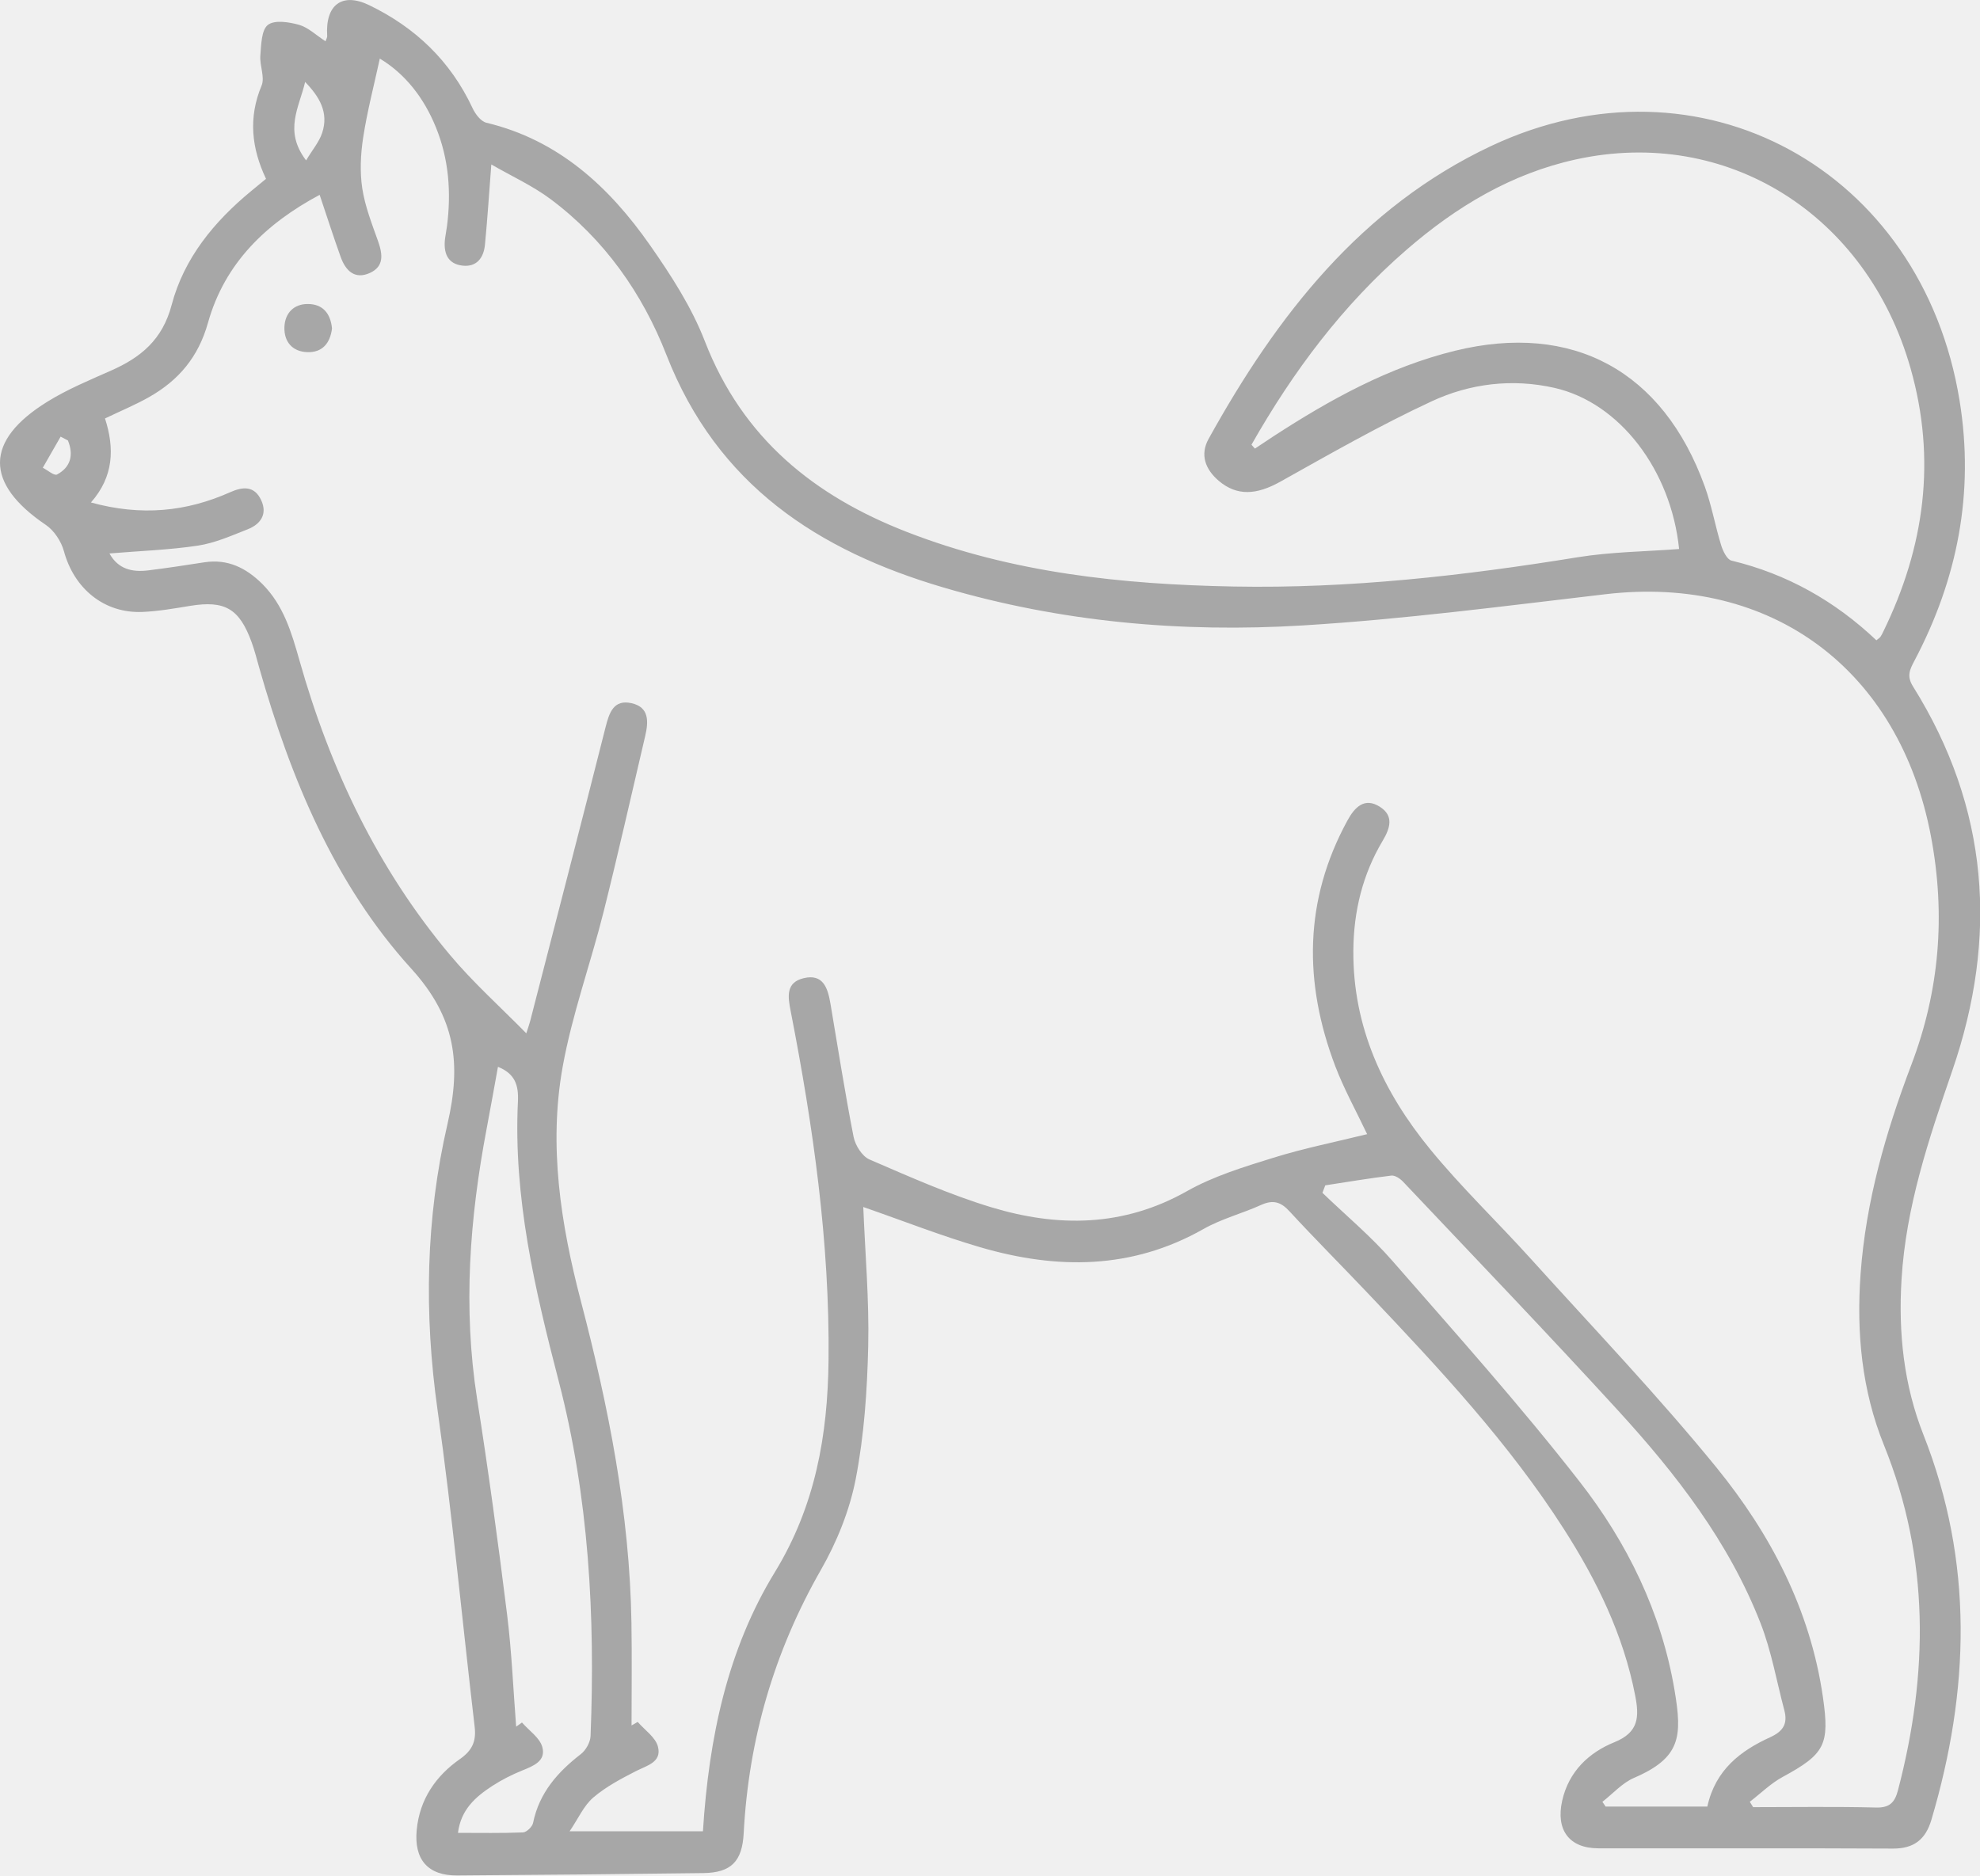
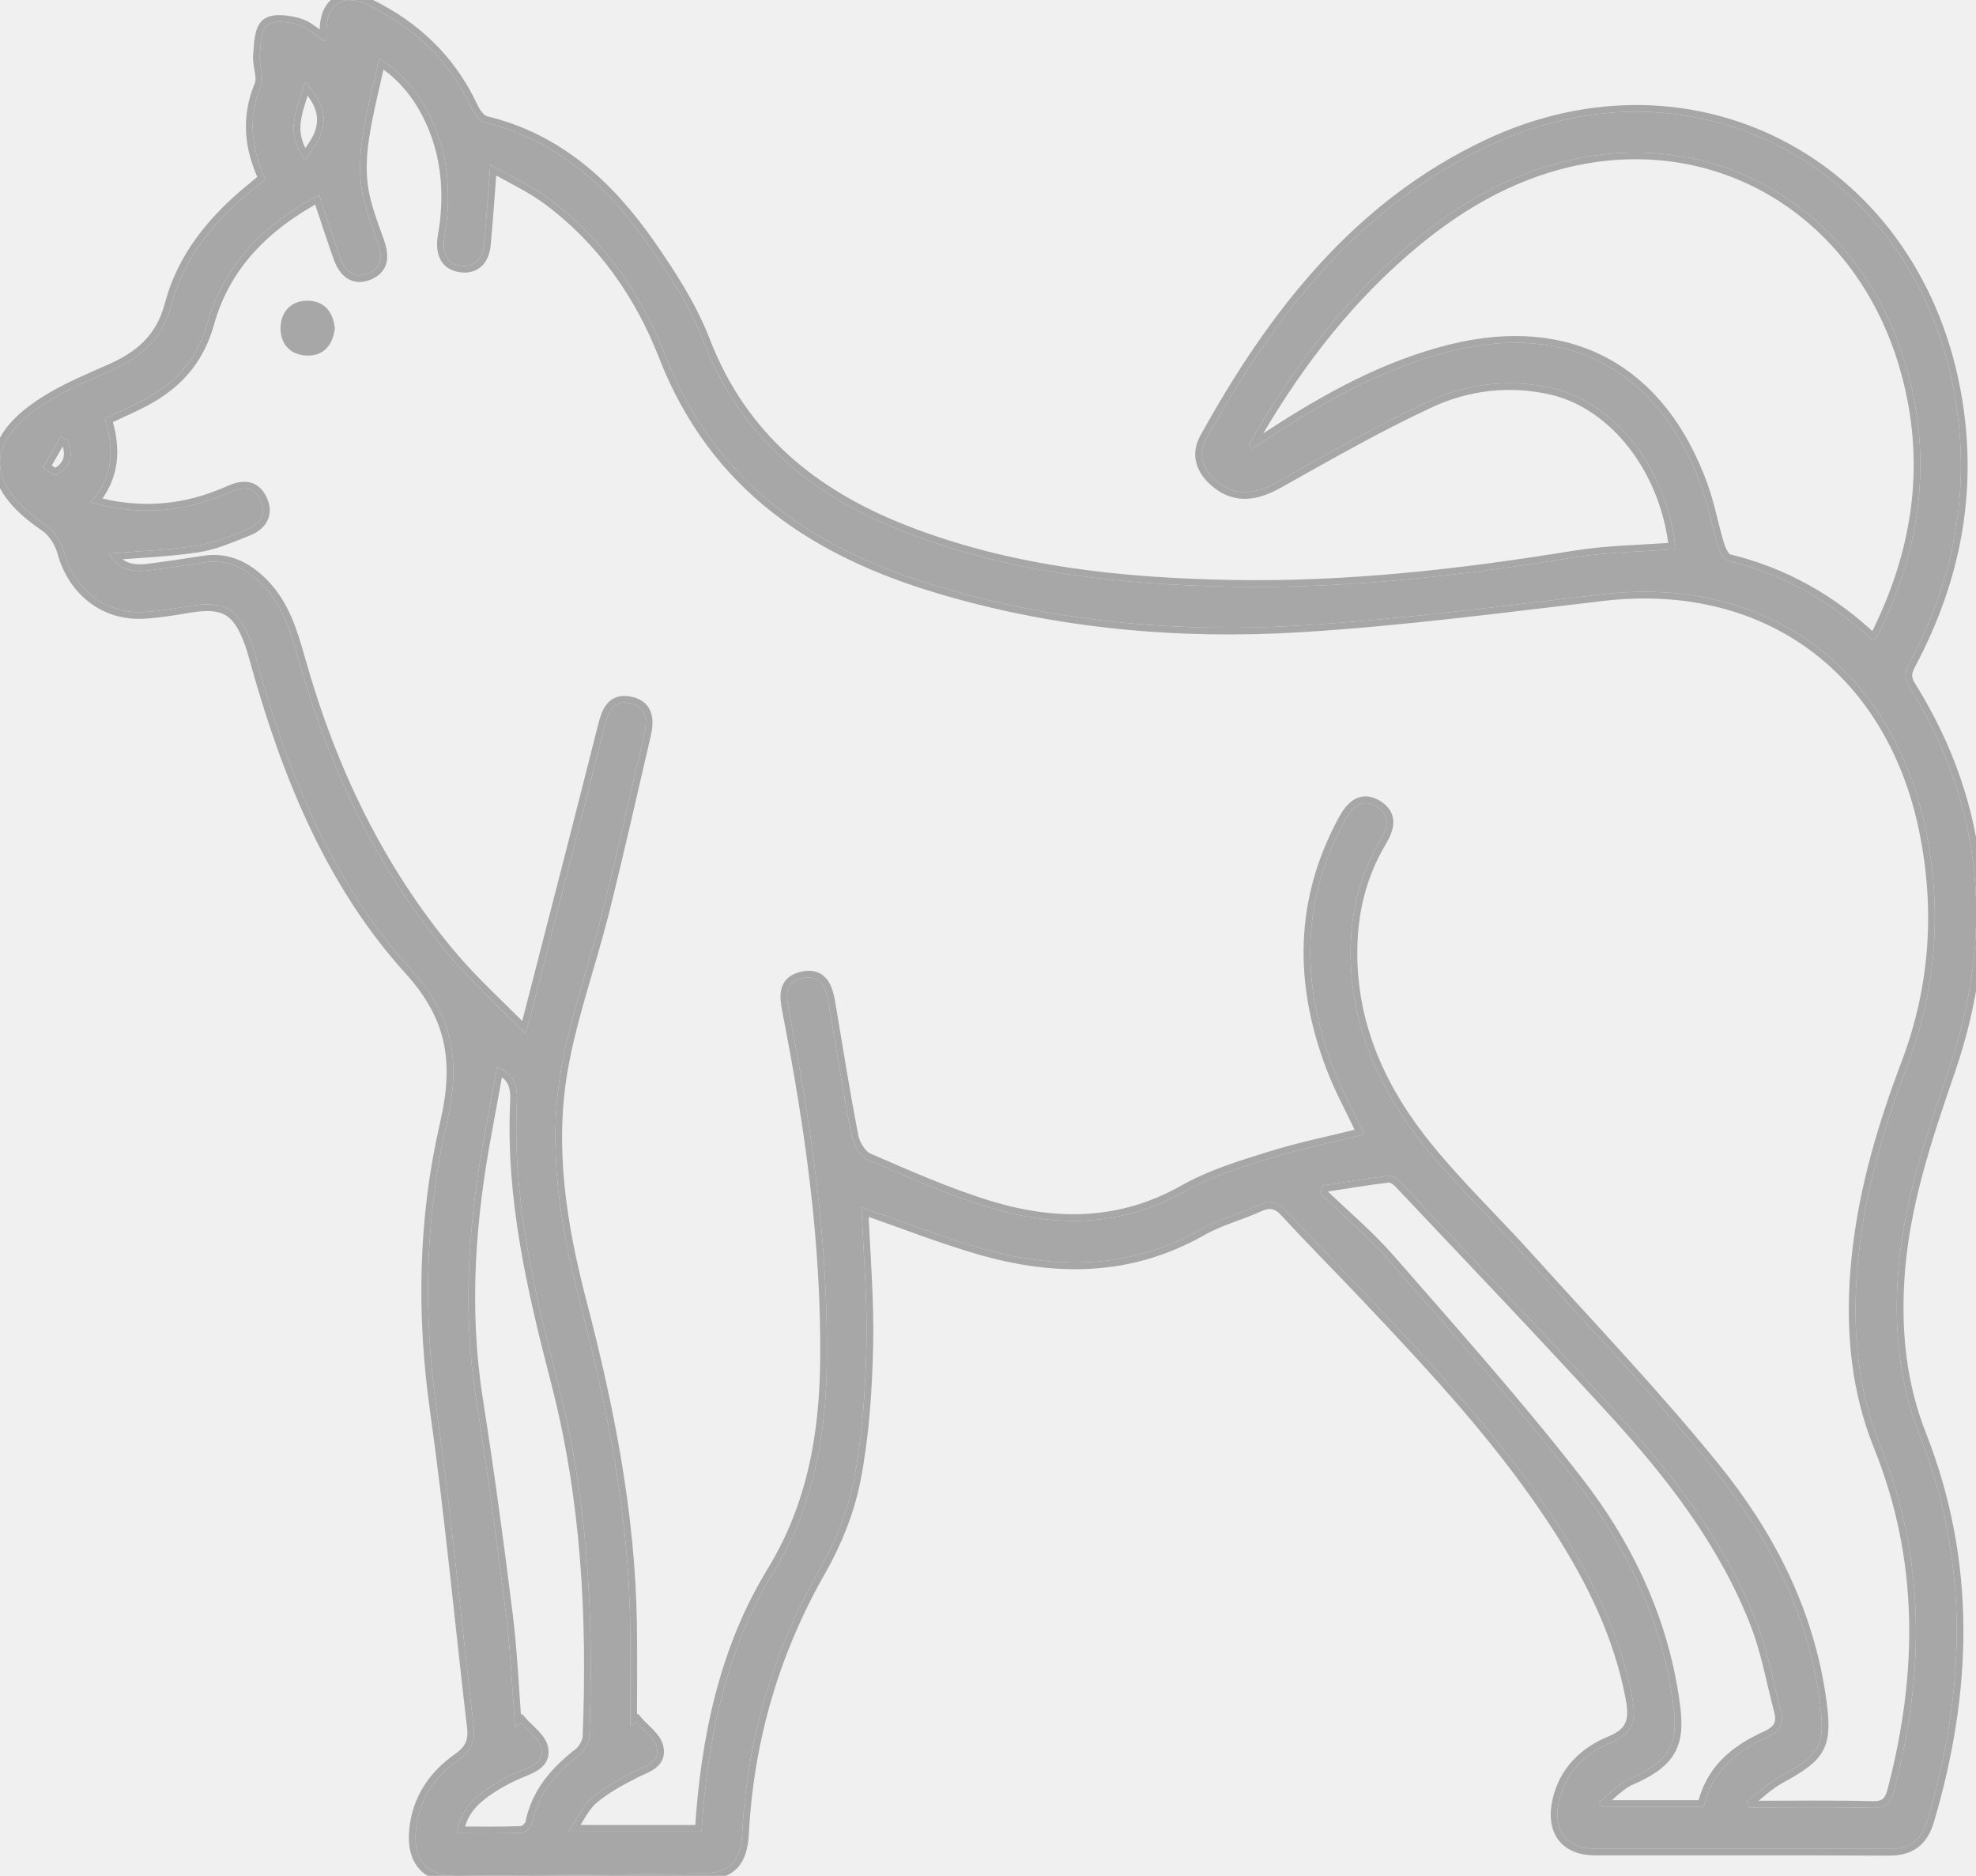
- <svg xmlns="http://www.w3.org/2000/svg" width="57" height="54" viewBox="0 0 57 54" fill="none">
+ <svg xmlns="http://www.w3.org/2000/svg" width="59" height="56" viewBox="0 0 59 56" fill="none">
  <g clip-path="url(#clip0_1263_3488)">
-     <path d="M24.852 34.751C24.905 36.081 25.024 37.422 24.994 38.758C24.965 40.037 24.877 41.33 24.635 42.58C24.459 43.487 24.091 44.398 23.631 45.201C22.285 47.556 21.552 50.074 21.409 52.783C21.367 53.588 21.053 53.919 20.248 53.929C17.887 53.959 15.525 53.983 13.164 53.998C12.322 54.005 11.915 53.545 11.996 52.688C12.08 51.801 12.549 51.129 13.245 50.643C13.599 50.394 13.714 50.13 13.664 49.712C13.307 46.675 13.024 43.628 12.597 40.602C12.204 37.825 12.255 35.072 12.882 32.363C13.282 30.627 13.125 29.306 11.841 27.891C9.629 25.456 8.368 22.41 7.464 19.229C7.394 18.983 7.332 18.733 7.245 18.494C6.892 17.521 6.474 17.282 5.479 17.443C5.021 17.518 4.559 17.6 4.098 17.619C2.998 17.664 2.132 16.946 1.84 15.869C1.762 15.585 1.557 15.273 1.319 15.113C-0.447 13.918 -0.45 12.684 1.371 11.561C1.945 11.206 2.579 10.944 3.199 10.669C4.051 10.292 4.676 9.785 4.941 8.781C5.297 7.431 6.167 6.378 7.229 5.502C7.363 5.391 7.496 5.282 7.658 5.149C7.24 4.266 7.144 3.387 7.531 2.463C7.63 2.226 7.472 1.887 7.495 1.6C7.52 1.291 7.524 0.865 7.711 0.718C7.902 0.567 8.318 0.634 8.607 0.714C8.873 0.79 9.098 1.012 9.371 1.188C9.391 1.128 9.421 1.082 9.419 1.039C9.36 0.138 9.846 -0.23 10.631 0.15C11.951 0.789 12.967 1.75 13.604 3.113C13.683 3.284 13.843 3.496 14.003 3.534C16.072 4.029 17.535 5.373 18.718 7.067C19.321 7.93 19.911 8.844 20.29 9.822C21.378 12.629 23.45 14.283 26.11 15.317C29.141 16.496 32.311 16.827 35.518 16.887C38.839 16.949 42.129 16.578 45.406 16.046C46.372 15.889 47.36 15.881 48.338 15.807C48.105 13.537 46.628 11.591 44.747 11.167C43.537 10.894 42.323 11.04 41.22 11.552C39.729 12.244 38.295 13.065 36.857 13.869C36.173 14.251 35.61 14.289 35.086 13.844C34.701 13.516 34.538 13.095 34.794 12.634C36.762 9.082 39.187 5.966 42.925 4.204C48.933 1.377 55.329 4.868 56.412 11.534C56.844 14.189 56.351 16.678 55.11 19.029C54.98 19.278 54.882 19.462 55.073 19.767C57.257 23.259 57.529 26.975 56.201 30.83C55.525 32.791 54.867 34.741 54.741 36.839C54.648 38.378 54.804 39.872 55.373 41.312C56.819 44.976 56.704 48.674 55.601 52.395C55.432 52.967 55.093 53.225 54.497 53.224C51.668 53.209 48.84 53.221 46.01 53.216C45.174 53.214 44.785 52.688 44.971 51.85C45.16 50.998 45.748 50.456 46.476 50.161C47.181 49.875 47.192 49.43 47.074 48.82C46.734 47.064 45.967 45.502 45.019 44.021C43.432 41.542 41.439 39.41 39.432 37.292C38.665 36.482 37.876 35.693 37.119 34.873C36.869 34.6 36.644 34.54 36.31 34.69C35.762 34.938 35.167 35.09 34.648 35.384C32.579 36.558 30.424 36.553 28.229 35.913C27.1 35.584 26 35.15 24.861 34.755L24.852 34.751ZM39.359 32.659C39.038 31.981 38.693 31.36 38.441 30.701C37.526 28.295 37.534 25.922 38.792 23.62C38.999 23.241 39.282 22.947 39.724 23.229C40.13 23.487 40.022 23.842 39.805 24.206C39.227 25.174 38.968 26.239 38.96 27.367C38.943 29.573 39.825 31.443 41.169 33.086C42.073 34.191 43.11 35.181 44.067 36.241C45.864 38.231 47.719 40.172 49.412 42.25C50.969 44.164 52.113 46.34 52.478 48.862C52.676 50.236 52.534 50.501 51.321 51.16C50.977 51.346 50.688 51.635 50.373 51.876L50.469 52.031C51.65 52.031 52.83 52.012 54.011 52.042C54.405 52.051 54.548 51.891 54.64 51.54C55.517 48.186 55.556 44.875 54.236 41.61C53.597 40.031 53.439 38.369 53.563 36.669C53.716 34.578 54.287 32.599 55.023 30.659C55.836 28.523 56.014 26.335 55.589 24.083C54.682 19.279 51.005 16.548 46.224 17.108C43.321 17.447 40.42 17.83 37.506 18.007C34.011 18.22 30.538 17.911 27.154 16.913C23.557 15.853 20.649 13.972 19.183 10.213C18.492 8.44 17.39 6.883 15.85 5.733C15.332 5.347 14.731 5.074 14.144 4.735C14.078 5.595 14.031 6.321 13.961 7.046C13.924 7.427 13.719 7.694 13.315 7.648C12.877 7.598 12.762 7.274 12.812 6.869C12.826 6.752 12.852 6.636 12.867 6.517C12.993 5.54 12.922 4.581 12.549 3.666C12.203 2.813 11.661 2.124 10.934 1.687C10.764 2.47 10.57 3.209 10.455 3.96C10.381 4.439 10.357 4.947 10.429 5.423C10.508 5.942 10.707 6.446 10.884 6.945C11.016 7.319 11.061 7.667 10.654 7.856C10.218 8.057 9.952 7.8 9.808 7.4C9.603 6.829 9.418 6.253 9.202 5.61C7.67 6.429 6.473 7.564 5.988 9.291C5.709 10.289 5.136 10.953 4.295 11.431C3.895 11.659 3.464 11.835 3.023 12.048C3.298 12.905 3.279 13.716 2.618 14.467C4.07 14.867 5.369 14.733 6.63 14.17C7.003 14.004 7.326 13.991 7.517 14.397C7.708 14.804 7.5 15.094 7.128 15.24C6.661 15.424 6.189 15.634 5.699 15.709C4.87 15.834 4.027 15.862 3.151 15.935C3.402 16.39 3.808 16.479 4.269 16.422C4.806 16.355 5.344 16.274 5.88 16.19C6.552 16.086 7.083 16.347 7.554 16.816C8.163 17.426 8.394 18.213 8.621 19.015C9.506 22.144 10.876 25.024 12.964 27.506C13.621 28.289 14.388 28.975 15.151 29.751C15.204 29.583 15.238 29.494 15.261 29.404C15.988 26.581 16.72 23.759 17.434 20.933C17.541 20.507 17.672 20.133 18.18 20.246C18.695 20.36 18.67 20.78 18.573 21.195C18.176 22.883 17.797 24.577 17.375 26.258C17.001 27.747 16.471 29.203 16.199 30.709C15.788 32.983 16.143 35.246 16.72 37.452C17.516 40.496 18.128 43.562 18.178 46.724C18.194 47.709 18.181 48.694 18.181 49.678L18.358 49.577C18.562 49.813 18.874 50.02 18.942 50.293C19.054 50.738 18.624 50.832 18.31 50.992C17.881 51.212 17.442 51.443 17.078 51.755C16.808 51.986 16.65 52.354 16.398 52.726H20.236C20.407 50.033 20.941 47.495 22.308 45.262C23.47 43.361 23.829 41.327 23.852 39.163C23.888 35.768 23.409 32.43 22.762 29.112C22.679 28.691 22.619 28.287 23.137 28.163C23.695 28.03 23.829 28.444 23.905 28.886C24.122 30.169 24.323 31.455 24.573 32.732C24.621 32.976 24.82 33.291 25.028 33.382C26.183 33.881 27.34 34.397 28.54 34.76C30.451 35.338 32.339 35.329 34.167 34.297C34.936 33.863 35.809 33.597 36.657 33.334C37.54 33.059 38.452 32.878 39.362 32.653L39.359 32.659ZM36.026 12.803L36.127 12.916C36.303 12.8 36.476 12.683 36.652 12.567C38.289 11.503 39.984 10.565 41.891 10.098C45.274 9.271 47.872 10.674 49.076 14.004C49.276 14.557 49.377 15.145 49.551 15.707C49.603 15.872 49.719 16.11 49.846 16.141C51.443 16.524 52.827 17.307 54.017 18.435C54.078 18.384 54.113 18.364 54.135 18.334C54.168 18.286 54.192 18.232 54.219 18.178C55.404 15.751 55.75 13.236 55 10.601C53.737 6.166 49.713 3.642 45.372 4.589C43.513 4.995 41.922 5.95 40.487 7.195C38.654 8.783 37.224 10.696 36.028 12.803H36.026ZM49.151 52.012C49.384 50.953 50.108 50.407 50.962 50.017C51.333 49.848 51.47 49.628 51.367 49.241C51.145 48.405 50.996 47.541 50.685 46.741C49.77 44.392 48.251 42.437 46.582 40.612C44.547 38.388 42.461 36.213 40.391 34.023C40.307 33.935 40.161 33.835 40.055 33.847C39.418 33.924 38.786 34.031 38.152 34.128L38.07 34.343C38.744 34.993 39.469 35.596 40.083 36.301C41.911 38.394 43.767 40.468 45.474 42.659C46.843 44.414 47.829 46.42 48.208 48.672C48.43 49.995 48.39 50.607 47.04 51.188C46.701 51.334 46.431 51.643 46.13 51.877L46.223 52.015H49.151V52.012ZM14.335 30.717C14.222 31.337 14.119 31.92 14.009 32.499C13.521 35.075 13.324 37.657 13.734 40.271C14.059 42.336 14.34 44.409 14.598 46.483C14.731 47.554 14.775 48.636 14.859 49.713L15.027 49.594C15.228 49.826 15.534 50.027 15.611 50.296C15.725 50.7 15.36 50.843 15.039 50.973C14.735 51.096 14.436 51.248 14.161 51.427C13.686 51.738 13.267 52.105 13.184 52.771C13.834 52.771 14.447 52.783 15.057 52.758C15.16 52.753 15.323 52.596 15.346 52.485C15.524 51.614 16.056 51.02 16.723 50.502C16.866 50.391 16.994 50.163 17.001 49.984C17.137 46.535 16.954 43.113 16.083 39.761C15.398 37.122 14.776 34.473 14.91 31.714C14.933 31.237 14.823 30.914 14.337 30.716L14.335 30.717ZM8.812 4.618C8.992 4.315 9.188 4.089 9.275 3.824C9.468 3.238 9.197 2.787 8.784 2.359C8.616 3.091 8.16 3.761 8.812 4.618ZM1.955 12.681L1.745 12.572L1.232 13.467C1.371 13.537 1.56 13.705 1.641 13.662C2.038 13.45 2.124 13.095 1.955 12.681Z" fill="#A7A7A7" />
-     <path d="M9.558 9.456C9.505 9.882 9.279 10.153 8.848 10.139C8.418 10.125 8.171 9.839 8.188 9.412C8.204 9.014 8.46 8.751 8.861 8.753C9.288 8.753 9.516 9.019 9.558 9.458V9.456Z" fill="#A7A7A7" />
+     <mask id="path-1-outside-1_1263_3488" maskUnits="userSpaceOnUse" x="-1" y="-0.998" width="61" height="58" fill="black">
+       <rect fill="white" x="-1" y="-0.998" width="61" height="58" />
+       <path d="M25.724 36.038C25.779 37.417 25.903 38.807 25.87 40.194C25.841 41.52 25.75 42.86 25.499 44.157C25.317 45.098 24.936 46.042 24.46 46.875C23.067 49.317 22.308 51.929 22.16 54.738C22.116 55.573 21.792 55.916 20.959 55.926C18.515 55.957 16.07 55.982 13.626 55.998C12.755 56.005 12.334 55.528 12.417 54.64C12.504 53.72 12.989 53.023 13.71 52.519C14.076 52.261 14.195 51.986 14.144 51.553C13.774 48.403 13.481 45.244 13.039 42.106C12.633 39.226 12.686 36.371 13.334 33.562C13.748 31.761 13.586 30.391 12.256 28.924C9.967 26.399 8.661 23.24 7.726 19.941C7.653 19.686 7.589 19.427 7.499 19.179C7.134 18.17 6.702 17.922 5.671 18.089C5.197 18.167 4.719 18.252 4.242 18.272C3.104 18.318 2.206 17.573 1.904 16.456C1.824 16.162 1.612 15.839 1.366 15.673C-0.462 14.434 -0.466 13.154 1.419 11.989C2.014 11.621 2.669 11.349 3.311 11.065C4.194 10.674 4.84 10.148 5.115 9.106C5.483 7.706 6.383 6.614 7.483 5.705C7.621 5.59 7.76 5.477 7.927 5.339C7.494 4.424 7.395 3.512 7.795 2.554C7.898 2.308 7.734 1.956 7.758 1.659C7.784 1.339 7.788 0.897 7.981 0.744C8.179 0.588 8.61 0.657 8.909 0.741C9.184 0.82 9.417 1.05 9.7 1.232C9.721 1.17 9.751 1.122 9.75 1.078C9.689 0.143 10.192 -0.238 11.004 0.156C12.37 0.818 13.422 1.815 14.081 3.228C14.163 3.405 14.329 3.626 14.494 3.665C16.636 4.178 18.15 5.572 19.375 7.329C19.999 8.224 20.61 9.172 21.002 10.186C22.128 13.097 24.272 14.812 27.026 15.885C30.163 17.107 33.444 17.45 36.764 17.513C40.202 17.577 43.607 17.192 46.999 16.64C47.999 16.478 49.022 16.47 50.034 16.392C49.793 14.038 48.264 12.021 46.317 11.58C45.065 11.298 43.808 11.449 42.666 11.98C41.123 12.697 39.639 13.549 38.15 14.383C37.443 14.779 36.859 14.818 36.317 14.357C35.919 14.017 35.75 13.58 36.015 13.102C38.052 9.418 40.562 6.187 44.431 4.36C50.65 1.427 57.271 5.048 58.391 11.961C58.838 14.715 58.329 17.296 57.044 19.734C56.909 19.992 56.808 20.182 57.005 20.499C59.266 24.12 59.547 27.974 58.173 31.971C57.473 34.005 56.792 36.028 56.661 38.203C56.565 39.8 56.727 41.349 57.316 42.842C58.813 46.642 58.694 50.477 57.552 54.336C57.377 54.929 57.026 55.197 56.409 55.195C53.481 55.18 50.554 55.192 47.624 55.187C46.76 55.185 46.356 54.64 46.549 53.77C46.745 52.887 47.353 52.325 48.107 52.019C48.837 51.722 48.848 51.26 48.726 50.628C48.374 48.807 47.579 47.188 46.599 45.651C44.956 43.08 42.893 40.869 40.816 38.673C40.022 37.833 39.205 37.015 38.422 36.164C38.163 35.882 37.93 35.819 37.584 35.975C37.017 36.231 36.401 36.389 35.864 36.695C33.722 37.912 31.491 37.907 29.219 37.243C28.05 36.902 26.912 36.452 25.734 36.042L25.724 36.038ZM40.74 33.869C40.407 33.166 40.05 32.522 39.79 31.838C38.843 29.343 38.851 26.882 40.153 24.495C40.367 24.102 40.66 23.797 41.118 24.089C41.538 24.357 41.427 24.725 41.202 25.103C40.604 26.107 40.335 27.21 40.327 28.38C40.309 30.669 41.222 32.607 42.613 34.311C43.549 35.458 44.623 36.484 45.613 37.584C47.473 39.647 49.393 41.659 51.145 43.815C52.758 45.799 53.941 48.057 54.319 50.672C54.525 52.096 54.377 52.371 53.121 53.054C52.766 53.248 52.467 53.547 52.141 53.797L52.24 53.958C53.462 53.958 54.684 53.938 55.906 53.969C56.314 53.979 56.462 53.813 56.557 53.449C57.465 49.971 57.505 46.537 56.139 43.151C55.478 41.513 55.314 39.79 55.443 38.027C55.6 35.858 56.192 33.806 56.954 31.794C57.795 29.579 57.98 27.311 57.539 24.974C56.6 19.993 52.795 17.161 47.846 17.741C44.842 18.093 41.838 18.49 38.822 18.674C35.205 18.894 31.61 18.574 28.107 17.539C24.383 16.44 21.374 14.49 19.856 10.591C19.14 8.753 18.001 7.138 16.406 5.945C15.87 5.545 15.248 5.262 14.64 4.91C14.571 5.802 14.523 6.555 14.451 7.307C14.412 7.702 14.2 7.979 13.782 7.932C13.329 7.879 13.21 7.544 13.261 7.123C13.276 7.002 13.303 6.882 13.319 6.759C13.449 5.745 13.375 4.751 12.989 3.801C12.631 2.918 12.07 2.203 11.317 1.75C11.142 2.561 10.941 3.328 10.822 4.107C10.745 4.603 10.721 5.13 10.795 5.623C10.877 6.162 11.083 6.685 11.266 7.202C11.403 7.59 11.449 7.951 11.028 8.147C10.576 8.355 10.301 8.089 10.152 7.674C9.94 7.082 9.748 6.484 9.525 5.817C7.94 6.667 6.7 7.844 6.198 9.635C5.909 10.67 5.316 11.359 4.446 11.855C4.031 12.091 3.586 12.274 3.129 12.494C3.414 13.383 3.395 14.224 2.71 15.002C4.213 15.418 5.557 15.278 6.862 14.695C7.248 14.523 7.583 14.51 7.78 14.93C7.978 15.352 7.763 15.653 7.378 15.804C6.895 15.995 6.406 16.213 5.899 16.29C5.041 16.42 4.168 16.45 3.261 16.525C3.522 16.997 3.941 17.089 4.419 17.03C4.975 16.961 5.531 16.877 6.086 16.79C6.782 16.681 7.332 16.953 7.819 17.439C8.449 18.071 8.689 18.888 8.923 19.719C9.84 22.964 11.258 25.95 13.419 28.525C14.099 29.336 14.893 30.048 15.682 30.853C15.737 30.678 15.772 30.587 15.796 30.493C16.549 27.565 17.306 24.639 18.046 21.709C18.157 21.267 18.292 20.879 18.817 20.995C19.351 21.114 19.325 21.549 19.224 21.98C18.814 23.731 18.422 25.487 17.985 27.23C17.597 28.774 17.049 30.284 16.767 31.847C16.341 34.204 16.71 36.552 17.306 38.839C18.131 41.996 18.764 45.175 18.816 48.454C18.832 49.476 18.819 50.498 18.819 51.518L19.002 51.413C19.213 51.658 19.536 51.873 19.607 52.156C19.723 52.617 19.277 52.714 18.952 52.88C18.509 53.108 18.054 53.348 17.677 53.672C17.398 53.912 17.234 54.293 16.973 54.679H20.946C21.123 51.886 21.676 49.254 23.091 46.938C24.293 44.966 24.665 42.857 24.689 40.613C24.726 37.092 24.231 33.631 23.56 30.191C23.475 29.754 23.412 29.335 23.949 29.206C24.526 29.069 24.665 29.497 24.743 29.956C24.968 31.286 25.176 32.62 25.435 33.944C25.485 34.197 25.69 34.525 25.906 34.618C27.102 35.136 28.3 35.671 29.541 36.047C31.52 36.647 33.473 36.637 35.366 35.568C36.161 35.117 37.065 34.842 37.943 34.569C38.858 34.283 39.801 34.096 40.743 33.862L40.74 33.869ZM37.29 13.277L37.395 13.394C37.576 13.274 37.756 13.153 37.938 13.033C39.633 11.929 41.386 10.956 43.361 10.471C46.862 9.614 49.552 11.069 50.798 14.523C51.005 15.096 51.11 15.706 51.29 16.289C51.343 16.46 51.464 16.706 51.596 16.739C53.248 17.137 54.681 17.948 55.912 19.118C55.975 19.065 56.012 19.044 56.034 19.013C56.068 18.963 56.094 18.907 56.121 18.852C57.348 16.335 57.706 13.726 56.93 10.994C55.623 6.394 51.457 3.777 46.964 4.759C45.039 5.18 43.393 6.17 41.907 7.462C40.01 9.108 38.53 11.092 37.292 13.277H37.29ZM50.875 53.938C51.116 52.841 51.866 52.274 52.75 51.87C53.134 51.694 53.276 51.466 53.169 51.065C52.94 50.197 52.785 49.302 52.464 48.472C51.517 46.036 49.944 44.009 48.216 42.116C46.11 39.809 43.951 37.554 41.808 35.283C41.721 35.191 41.57 35.088 41.461 35.101C40.801 35.18 40.147 35.292 39.491 35.392L39.406 35.615C40.104 36.289 40.854 36.915 41.489 37.646C43.382 39.816 45.303 41.967 47.07 44.239C48.486 46.059 49.507 48.139 49.899 50.475C50.129 51.847 50.087 52.481 48.69 53.084C48.34 53.235 48.06 53.555 47.748 53.798L47.845 53.941H50.875V53.938ZM14.838 31.855C14.721 32.497 14.615 33.102 14.501 33.703C13.996 36.374 13.792 39.052 14.216 41.763C14.552 43.904 14.843 46.054 15.11 48.205C15.248 49.315 15.293 50.437 15.38 51.554L15.554 51.431C15.763 51.671 16.079 51.88 16.158 52.159C16.277 52.578 15.899 52.726 15.567 52.86C15.252 52.989 14.943 53.146 14.658 53.332C14.166 53.654 13.732 54.035 13.647 54.725C14.319 54.725 14.954 54.738 15.586 54.712C15.692 54.707 15.861 54.544 15.885 54.429C16.068 53.526 16.62 52.91 17.309 52.372C17.457 52.257 17.591 52.021 17.597 51.835C17.739 48.259 17.549 44.71 16.647 41.234C15.938 38.497 15.295 35.75 15.433 32.888C15.457 32.394 15.343 32.059 14.84 31.853L14.838 31.855ZM9.121 4.789C9.308 4.475 9.51 4.24 9.6 3.966C9.8 3.358 9.52 2.89 9.092 2.446C8.919 3.205 8.446 3.9 9.121 4.789ZM2.023 13.151L1.806 13.038L1.276 13.966C1.419 14.038 1.615 14.212 1.698 14.168C2.11 13.948 2.198 13.58 2.023 13.151Z" />
+     </mask>
+     <path d="M25.724 36.038C25.779 37.417 25.903 38.807 25.87 40.194C25.841 41.52 25.75 42.86 25.499 44.157C25.317 45.098 24.936 46.042 24.46 46.875C23.067 49.317 22.308 51.929 22.16 54.738C22.116 55.573 21.792 55.916 20.959 55.926C18.515 55.957 16.07 55.982 13.626 55.998C12.755 56.005 12.334 55.528 12.417 54.64C12.504 53.72 12.989 53.023 13.71 52.519C14.076 52.261 14.195 51.986 14.144 51.553C13.774 48.403 13.481 45.244 13.039 42.106C12.633 39.226 12.686 36.371 13.334 33.562C13.748 31.761 13.586 30.391 12.256 28.924C9.967 26.399 8.661 23.24 7.726 19.941C7.653 19.686 7.589 19.427 7.499 19.179C7.134 18.17 6.702 17.922 5.671 18.089C5.197 18.167 4.719 18.252 4.242 18.272C3.104 18.318 2.206 17.573 1.904 16.456C1.824 16.162 1.612 15.839 1.366 15.673C-0.462 14.434 -0.466 13.154 1.419 11.989C2.014 11.621 2.669 11.349 3.311 11.065C4.194 10.674 4.84 10.148 5.115 9.106C5.483 7.706 6.383 6.614 7.483 5.705C7.621 5.59 7.76 5.477 7.927 5.339C7.494 4.424 7.395 3.512 7.795 2.554C7.898 2.308 7.734 1.956 7.758 1.659C7.784 1.339 7.788 0.897 7.981 0.744C8.179 0.588 8.61 0.657 8.909 0.741C9.184 0.82 9.417 1.05 9.7 1.232C9.721 1.17 9.751 1.122 9.75 1.078C9.689 0.143 10.192 -0.238 11.004 0.156C12.37 0.818 13.422 1.815 14.081 3.228C14.163 3.405 14.329 3.626 14.494 3.665C16.636 4.178 18.15 5.572 19.375 7.329C19.999 8.224 20.61 9.172 21.002 10.186C22.128 13.097 24.272 14.812 27.026 15.885C30.163 17.107 33.444 17.45 36.764 17.513C40.202 17.577 43.607 17.192 46.999 16.64C47.999 16.478 49.022 16.47 50.034 16.392C49.793 14.038 48.264 12.021 46.317 11.58C45.065 11.298 43.808 11.449 42.666 11.98C41.123 12.697 39.639 13.549 38.15 14.383C37.443 14.779 36.859 14.818 36.317 14.357C35.919 14.017 35.75 13.58 36.015 13.102C38.052 9.418 40.562 6.187 44.431 4.36C50.65 1.427 57.271 5.048 58.391 11.961C58.838 14.715 58.329 17.296 57.044 19.734C56.909 19.992 56.808 20.182 57.005 20.499C59.266 24.12 59.547 27.974 58.173 31.971C57.473 34.005 56.792 36.028 56.661 38.203C56.565 39.8 56.727 41.349 57.316 42.842C58.813 46.642 58.694 50.477 57.552 54.336C57.377 54.929 57.026 55.197 56.409 55.195C53.481 55.18 50.554 55.192 47.624 55.187C46.76 55.185 46.356 54.64 46.549 53.77C46.745 52.887 47.353 52.325 48.107 52.019C48.837 51.722 48.848 51.26 48.726 50.628C48.374 48.807 47.579 47.188 46.599 45.651C44.956 43.08 42.893 40.869 40.816 38.673C40.022 37.833 39.205 37.015 38.422 36.164C38.163 35.882 37.93 35.819 37.584 35.975C37.017 36.231 36.401 36.389 35.864 36.695C33.722 37.912 31.491 37.907 29.219 37.243C28.05 36.902 26.912 36.452 25.734 36.042L25.724 36.038ZM40.74 33.869C40.407 33.166 40.05 32.522 39.79 31.838C38.843 29.343 38.851 26.882 40.153 24.495C40.367 24.102 40.66 23.797 41.118 24.089C41.538 24.357 41.427 24.725 41.202 25.103C40.604 26.107 40.335 27.21 40.327 28.38C40.309 30.669 41.222 32.607 42.613 34.311C43.549 35.458 44.623 36.484 45.613 37.584C47.473 39.647 49.393 41.659 51.145 43.815C52.758 45.799 53.941 48.057 54.319 50.672C54.525 52.096 54.377 52.371 53.121 53.054C52.766 53.248 52.467 53.547 52.141 53.797L52.24 53.958C53.462 53.958 54.684 53.938 55.906 53.969C56.314 53.979 56.462 53.813 56.557 53.449C57.465 49.971 57.505 46.537 56.139 43.151C55.478 41.513 55.314 39.79 55.443 38.027C55.6 35.858 56.192 33.806 56.954 31.794C57.795 29.579 57.98 27.311 57.539 24.974C56.6 19.993 52.795 17.161 47.846 17.741C44.842 18.093 41.838 18.49 38.822 18.674C35.205 18.894 31.61 18.574 28.107 17.539C24.383 16.44 21.374 14.49 19.856 10.591C19.14 8.753 18.001 7.138 16.406 5.945C15.87 5.545 15.248 5.262 14.64 4.91C14.571 5.802 14.523 6.555 14.451 7.307C14.412 7.702 14.2 7.979 13.782 7.932C13.329 7.879 13.21 7.544 13.261 7.123C13.276 7.002 13.303 6.882 13.319 6.759C13.449 5.745 13.375 4.751 12.989 3.801C12.631 2.918 12.07 2.203 11.317 1.75C11.142 2.561 10.941 3.328 10.822 4.107C10.745 4.603 10.721 5.13 10.795 5.623C10.877 6.162 11.083 6.685 11.266 7.202C11.403 7.59 11.449 7.951 11.028 8.147C10.576 8.355 10.301 8.089 10.152 7.674C9.94 7.082 9.748 6.484 9.525 5.817C7.94 6.667 6.7 7.844 6.198 9.635C5.909 10.67 5.316 11.359 4.446 11.855C4.031 12.091 3.586 12.274 3.129 12.494C3.414 13.383 3.395 14.224 2.71 15.002C4.213 15.418 5.557 15.278 6.862 14.695C7.248 14.523 7.583 14.51 7.78 14.93C7.978 15.352 7.763 15.653 7.378 15.804C6.895 15.995 6.406 16.213 5.899 16.29C5.041 16.42 4.168 16.45 3.261 16.525C3.522 16.997 3.941 17.089 4.419 17.03C4.975 16.961 5.531 16.877 6.086 16.79C6.782 16.681 7.332 16.953 7.819 17.439C8.449 18.071 8.689 18.888 8.923 19.719C9.84 22.964 11.258 25.95 13.419 28.525C14.099 29.336 14.893 30.048 15.682 30.853C15.737 30.678 15.772 30.587 15.796 30.493C16.549 27.565 17.306 24.639 18.046 21.709C18.157 21.267 18.292 20.879 18.817 20.995C19.351 21.114 19.325 21.549 19.224 21.98C18.814 23.731 18.422 25.487 17.985 27.23C17.597 28.774 17.049 30.284 16.767 31.847C16.341 34.204 16.71 36.552 17.306 38.839C18.131 41.996 18.764 45.175 18.816 48.454C18.832 49.476 18.819 50.498 18.819 51.518L19.002 51.413C19.213 51.658 19.536 51.873 19.607 52.156C19.723 52.617 19.277 52.714 18.952 52.88C18.509 53.108 18.054 53.348 17.677 53.672C17.398 53.912 17.234 54.293 16.973 54.679H20.946C21.123 51.886 21.676 49.254 23.091 46.938C24.293 44.966 24.665 42.857 24.689 40.613C24.726 37.092 24.231 33.631 23.56 30.191C23.475 29.754 23.412 29.335 23.949 29.206C24.526 29.069 24.665 29.497 24.743 29.956C24.968 31.286 25.176 32.62 25.435 33.944C25.485 34.197 25.69 34.525 25.906 34.618C27.102 35.136 28.3 35.671 29.541 36.047C31.52 36.647 33.473 36.637 35.366 35.568C36.161 35.117 37.065 34.842 37.943 34.569C38.858 34.283 39.801 34.096 40.743 33.862L40.74 33.869ZM37.29 13.277L37.395 13.394C37.576 13.274 37.756 13.153 37.938 13.033C39.633 11.929 41.386 10.956 43.361 10.471C46.862 9.614 49.552 11.069 50.798 14.523C51.005 15.096 51.11 15.706 51.29 16.289C51.343 16.46 51.464 16.706 51.596 16.739C53.248 17.137 54.681 17.948 55.912 19.118C55.975 19.065 56.012 19.044 56.034 19.013C56.068 18.963 56.094 18.907 56.121 18.852C57.348 16.335 57.706 13.726 56.93 10.994C55.623 6.394 51.457 3.777 46.964 4.759C45.039 5.18 43.393 6.17 41.907 7.462C40.01 9.108 38.53 11.092 37.292 13.277H37.29ZM50.875 53.938C51.116 52.841 51.866 52.274 52.75 51.87C53.134 51.694 53.276 51.466 53.169 51.065C52.94 50.197 52.785 49.302 52.464 48.472C51.517 46.036 49.944 44.009 48.216 42.116C46.11 39.809 43.951 37.554 41.808 35.283C41.721 35.191 41.57 35.088 41.461 35.101C40.801 35.18 40.147 35.292 39.491 35.392L39.406 35.615C40.104 36.289 40.854 36.915 41.489 37.646C43.382 39.816 45.303 41.967 47.07 44.239C48.486 46.059 49.507 48.139 49.899 50.475C50.129 51.847 50.087 52.481 48.69 53.084C48.34 53.235 48.06 53.555 47.748 53.798L47.845 53.941H50.875V53.938ZM14.838 31.855C14.721 32.497 14.615 33.102 14.501 33.703C13.996 36.374 13.792 39.052 14.216 41.763C14.552 43.904 14.843 46.054 15.11 48.205C15.248 49.315 15.293 50.437 15.38 51.554L15.554 51.431C15.763 51.671 16.079 51.88 16.158 52.159C16.277 52.578 15.899 52.726 15.567 52.86C15.252 52.989 14.943 53.146 14.658 53.332C14.166 53.654 13.732 54.035 13.647 54.725C14.319 54.725 14.954 54.738 15.586 54.712C15.692 54.707 15.861 54.544 15.885 54.429C16.068 53.526 16.62 52.91 17.309 52.372C17.457 52.257 17.591 52.021 17.597 51.835C17.739 48.259 17.549 44.71 16.647 41.234C15.938 38.497 15.295 35.75 15.433 32.888C15.457 32.394 15.343 32.059 14.84 31.853L14.838 31.855ZM9.121 4.789C9.308 4.475 9.51 4.24 9.6 3.966C9.8 3.358 9.52 2.89 9.092 2.446C8.919 3.205 8.446 3.9 9.121 4.789ZM2.023 13.151L1.806 13.038L1.276 13.966C1.419 14.038 1.615 14.212 1.698 14.168C2.11 13.948 2.198 13.58 2.023 13.151Z" fill="#A7A7A7" />
+     <path d="M25.724 36.038C25.779 37.417 25.903 38.807 25.87 40.194C25.841 41.52 25.75 42.86 25.499 44.157C25.317 45.098 24.936 46.042 24.46 46.875C23.067 49.317 22.308 51.929 22.16 54.738C22.116 55.573 21.792 55.916 20.959 55.926C18.515 55.957 16.07 55.982 13.626 55.998C12.755 56.005 12.334 55.528 12.417 54.64C12.504 53.72 12.989 53.023 13.71 52.519C14.076 52.261 14.195 51.986 14.144 51.553C13.774 48.403 13.481 45.244 13.039 42.106C12.633 39.226 12.686 36.371 13.334 33.562C13.748 31.761 13.586 30.391 12.256 28.924C9.967 26.399 8.661 23.24 7.726 19.941C7.653 19.686 7.589 19.427 7.499 19.179C7.134 18.17 6.702 17.922 5.671 18.089C5.197 18.167 4.719 18.252 4.242 18.272C3.104 18.318 2.206 17.573 1.904 16.456C1.824 16.162 1.612 15.839 1.366 15.673C-0.462 14.434 -0.466 13.154 1.419 11.989C2.014 11.621 2.669 11.349 3.311 11.065C4.194 10.674 4.84 10.148 5.115 9.106C5.483 7.706 6.383 6.614 7.483 5.705C7.621 5.59 7.76 5.477 7.927 5.339C7.494 4.424 7.395 3.512 7.795 2.554C7.898 2.308 7.734 1.956 7.758 1.659C7.784 1.339 7.788 0.897 7.981 0.744C8.179 0.588 8.61 0.657 8.909 0.741C9.184 0.82 9.417 1.05 9.7 1.232C9.721 1.17 9.751 1.122 9.75 1.078C9.689 0.143 10.192 -0.238 11.004 0.156C12.37 0.818 13.422 1.815 14.081 3.228C14.163 3.405 14.329 3.626 14.494 3.665C16.636 4.178 18.15 5.572 19.375 7.329C19.999 8.224 20.61 9.172 21.002 10.186C22.128 13.097 24.272 14.812 27.026 15.885C30.163 17.107 33.444 17.45 36.764 17.513C40.202 17.577 43.607 17.192 46.999 16.64C47.999 16.478 49.022 16.47 50.034 16.392C49.793 14.038 48.264 12.021 46.317 11.58C45.065 11.298 43.808 11.449 42.666 11.98C41.123 12.697 39.639 13.549 38.15 14.383C37.443 14.779 36.859 14.818 36.317 14.357C35.919 14.017 35.75 13.58 36.015 13.102C38.052 9.418 40.562 6.187 44.431 4.36C50.65 1.427 57.271 5.048 58.391 11.961C58.838 14.715 58.329 17.296 57.044 19.734C56.909 19.992 56.808 20.182 57.005 20.499C59.266 24.12 59.547 27.974 58.173 31.971C57.473 34.005 56.792 36.028 56.661 38.203C56.565 39.8 56.727 41.349 57.316 42.842C58.813 46.642 58.694 50.477 57.552 54.336C57.377 54.929 57.026 55.197 56.409 55.195C53.481 55.18 50.554 55.192 47.624 55.187C46.76 55.185 46.356 54.64 46.549 53.77C46.745 52.887 47.353 52.325 48.107 52.019C48.837 51.722 48.848 51.26 48.726 50.628C48.374 48.807 47.579 47.188 46.599 45.651C44.956 43.08 42.893 40.869 40.816 38.673C40.022 37.833 39.205 37.015 38.422 36.164C38.163 35.882 37.93 35.819 37.584 35.975C37.017 36.231 36.401 36.389 35.864 36.695C33.722 37.912 31.491 37.907 29.219 37.243C28.05 36.902 26.912 36.452 25.734 36.042L25.724 36.038ZM40.74 33.869C40.407 33.166 40.05 32.522 39.79 31.838C38.843 29.343 38.851 26.882 40.153 24.495C40.367 24.102 40.66 23.797 41.118 24.089C41.538 24.357 41.427 24.725 41.202 25.103C40.604 26.107 40.335 27.21 40.327 28.38C40.309 30.669 41.222 32.607 42.613 34.311C43.549 35.458 44.623 36.484 45.613 37.584C47.473 39.647 49.393 41.659 51.145 43.815C52.758 45.799 53.941 48.057 54.319 50.672C54.525 52.096 54.377 52.371 53.121 53.054C52.766 53.248 52.467 53.547 52.141 53.797L52.24 53.958C53.462 53.958 54.684 53.938 55.906 53.969C56.314 53.979 56.462 53.813 56.557 53.449C57.465 49.971 57.505 46.537 56.139 43.151C55.478 41.513 55.314 39.79 55.443 38.027C55.6 35.858 56.192 33.806 56.954 31.794C57.795 29.579 57.98 27.311 57.539 24.974C56.6 19.993 52.795 17.161 47.846 17.741C44.842 18.093 41.838 18.49 38.822 18.674C35.205 18.894 31.61 18.574 28.107 17.539C24.383 16.44 21.374 14.49 19.856 10.591C19.14 8.753 18.001 7.138 16.406 5.945C15.87 5.545 15.248 5.262 14.64 4.91C14.571 5.802 14.523 6.555 14.451 7.307C14.412 7.702 14.2 7.979 13.782 7.932C13.329 7.879 13.21 7.544 13.261 7.123C13.276 7.002 13.303 6.882 13.319 6.759C13.449 5.745 13.375 4.751 12.989 3.801C12.631 2.918 12.07 2.203 11.317 1.75C11.142 2.561 10.941 3.328 10.822 4.107C10.745 4.603 10.721 5.13 10.795 5.623C10.877 6.162 11.083 6.685 11.266 7.202C11.403 7.59 11.449 7.951 11.028 8.147C10.576 8.355 10.301 8.089 10.152 7.674C9.94 7.082 9.748 6.484 9.525 5.817C7.94 6.667 6.7 7.844 6.198 9.635C5.909 10.67 5.316 11.359 4.446 11.855C4.031 12.091 3.586 12.274 3.129 12.494C3.414 13.383 3.395 14.224 2.71 15.002C4.213 15.418 5.557 15.278 6.862 14.695C7.248 14.523 7.583 14.51 7.78 14.93C7.978 15.352 7.763 15.653 7.378 15.804C6.895 15.995 6.406 16.213 5.899 16.29C5.041 16.42 4.168 16.45 3.261 16.525C3.522 16.997 3.941 17.089 4.419 17.03C4.975 16.961 5.531 16.877 6.086 16.79C6.782 16.681 7.332 16.953 7.819 17.439C8.449 18.071 8.689 18.888 8.923 19.719C9.84 22.964 11.258 25.95 13.419 28.525C14.099 29.336 14.893 30.048 15.682 30.853C15.737 30.678 15.772 30.587 15.796 30.493C16.549 27.565 17.306 24.639 18.046 21.709C18.157 21.267 18.292 20.879 18.817 20.995C19.351 21.114 19.325 21.549 19.224 21.98C18.814 23.731 18.422 25.487 17.985 27.23C17.597 28.774 17.049 30.284 16.767 31.847C16.341 34.204 16.71 36.552 17.306 38.839C18.131 41.996 18.764 45.175 18.816 48.454C18.832 49.476 18.819 50.498 18.819 51.518L19.002 51.413C19.213 51.658 19.536 51.873 19.607 52.156C19.723 52.617 19.277 52.714 18.952 52.88C18.509 53.108 18.054 53.348 17.677 53.672C17.398 53.912 17.234 54.293 16.973 54.679H20.946C21.123 51.886 21.676 49.254 23.091 46.938C24.293 44.966 24.665 42.857 24.689 40.613C24.726 37.092 24.231 33.631 23.56 30.191C23.475 29.754 23.412 29.335 23.949 29.206C24.526 29.069 24.665 29.497 24.743 29.956C24.968 31.286 25.176 32.62 25.435 33.944C25.485 34.197 25.69 34.525 25.906 34.618C27.102 35.136 28.3 35.671 29.541 36.047C31.52 36.647 33.473 36.637 35.366 35.568C36.161 35.117 37.065 34.842 37.943 34.569C38.858 34.283 39.801 34.096 40.743 33.862L40.74 33.869ZM37.29 13.277L37.395 13.394C37.576 13.274 37.756 13.153 37.938 13.033C39.633 11.929 41.386 10.956 43.361 10.471C46.862 9.614 49.552 11.069 50.798 14.523C51.005 15.096 51.11 15.706 51.29 16.289C51.343 16.46 51.464 16.706 51.596 16.739C53.248 17.137 54.681 17.948 55.912 19.118C55.975 19.065 56.012 19.044 56.034 19.013C56.068 18.963 56.094 18.907 56.121 18.852C57.348 16.335 57.706 13.726 56.93 10.994C55.623 6.394 51.457 3.777 46.964 4.759C45.039 5.18 43.393 6.17 41.907 7.462C40.01 9.108 38.53 11.092 37.292 13.277H37.29ZM50.875 53.938C51.116 52.841 51.866 52.274 52.75 51.87C53.134 51.694 53.276 51.466 53.169 51.065C52.94 50.197 52.785 49.302 52.464 48.472C51.517 46.036 49.944 44.009 48.216 42.116C46.11 39.809 43.951 37.554 41.808 35.283C41.721 35.191 41.57 35.088 41.461 35.101C40.801 35.18 40.147 35.292 39.491 35.392L39.406 35.615C40.104 36.289 40.854 36.915 41.489 37.646C43.382 39.816 45.303 41.967 47.07 44.239C48.486 46.059 49.507 48.139 49.899 50.475C50.129 51.847 50.087 52.481 48.69 53.084C48.34 53.235 48.06 53.555 47.748 53.798L47.845 53.941H50.875V53.938ZM14.838 31.855C14.721 32.497 14.615 33.102 14.501 33.703C13.996 36.374 13.792 39.052 14.216 41.763C14.552 43.904 14.843 46.054 15.11 48.205C15.248 49.315 15.293 50.437 15.38 51.554L15.554 51.431C15.763 51.671 16.079 51.88 16.158 52.159C16.277 52.578 15.899 52.726 15.567 52.86C15.252 52.989 14.943 53.146 14.658 53.332C14.166 53.654 13.732 54.035 13.647 54.725C14.319 54.725 14.954 54.738 15.586 54.712C15.692 54.707 15.861 54.544 15.885 54.429C16.068 53.526 16.62 52.91 17.309 52.372C17.457 52.257 17.591 52.021 17.597 51.835C17.739 48.259 17.549 44.71 16.647 41.234C15.938 38.497 15.295 35.75 15.433 32.888C15.457 32.394 15.343 32.059 14.84 31.853L14.838 31.855ZM9.121 4.789C9.308 4.475 9.51 4.24 9.6 3.966C9.8 3.358 9.52 2.89 9.092 2.446C8.919 3.205 8.446 3.9 9.121 4.789ZM2.023 13.151L1.806 13.038L1.276 13.966C1.419 14.038 1.615 14.212 1.698 14.168C2.11 13.948 2.198 13.58 2.023 13.151Z" stroke="#A7A7A7" stroke-width="0.4" mask="url(#path-1-outside-1_1263_3488)" />
+     <path d="M9.174 9.027C8.955 9.026 8.772 9.098 8.641 9.228C8.51 9.358 8.436 9.542 8.427 9.758L8.477 9.76L8.427 9.758C8.418 9.99 8.48 10.188 8.608 10.331C8.736 10.475 8.925 10.556 9.159 10.564C9.393 10.572 9.578 10.502 9.71 10.366C9.842 10.232 9.917 10.04 9.945 9.812L9.919 9.809L9.945 9.808V9.806L9.926 9.805L9.945 9.803C9.923 9.568 9.85 9.374 9.72 9.237C9.589 9.1 9.406 9.027 9.174 9.027ZM9.174 9.027C9.174 9.027 9.174 9.027 9.174 9.027V9.077L9.174 9.027C9.174 9.027 9.174 9.027 9.174 9.027Z" fill="#A7A7A7" stroke="#A7A7A7" stroke-width="0.1" />
  </g>
  <defs>
    <clipPath id="clip0_1263_3488">
-       <rect width="57" height="54" fill="white" />
+       <rect width="59" height="56" fill="white" />
    </clipPath>
  </defs>
</svg>
